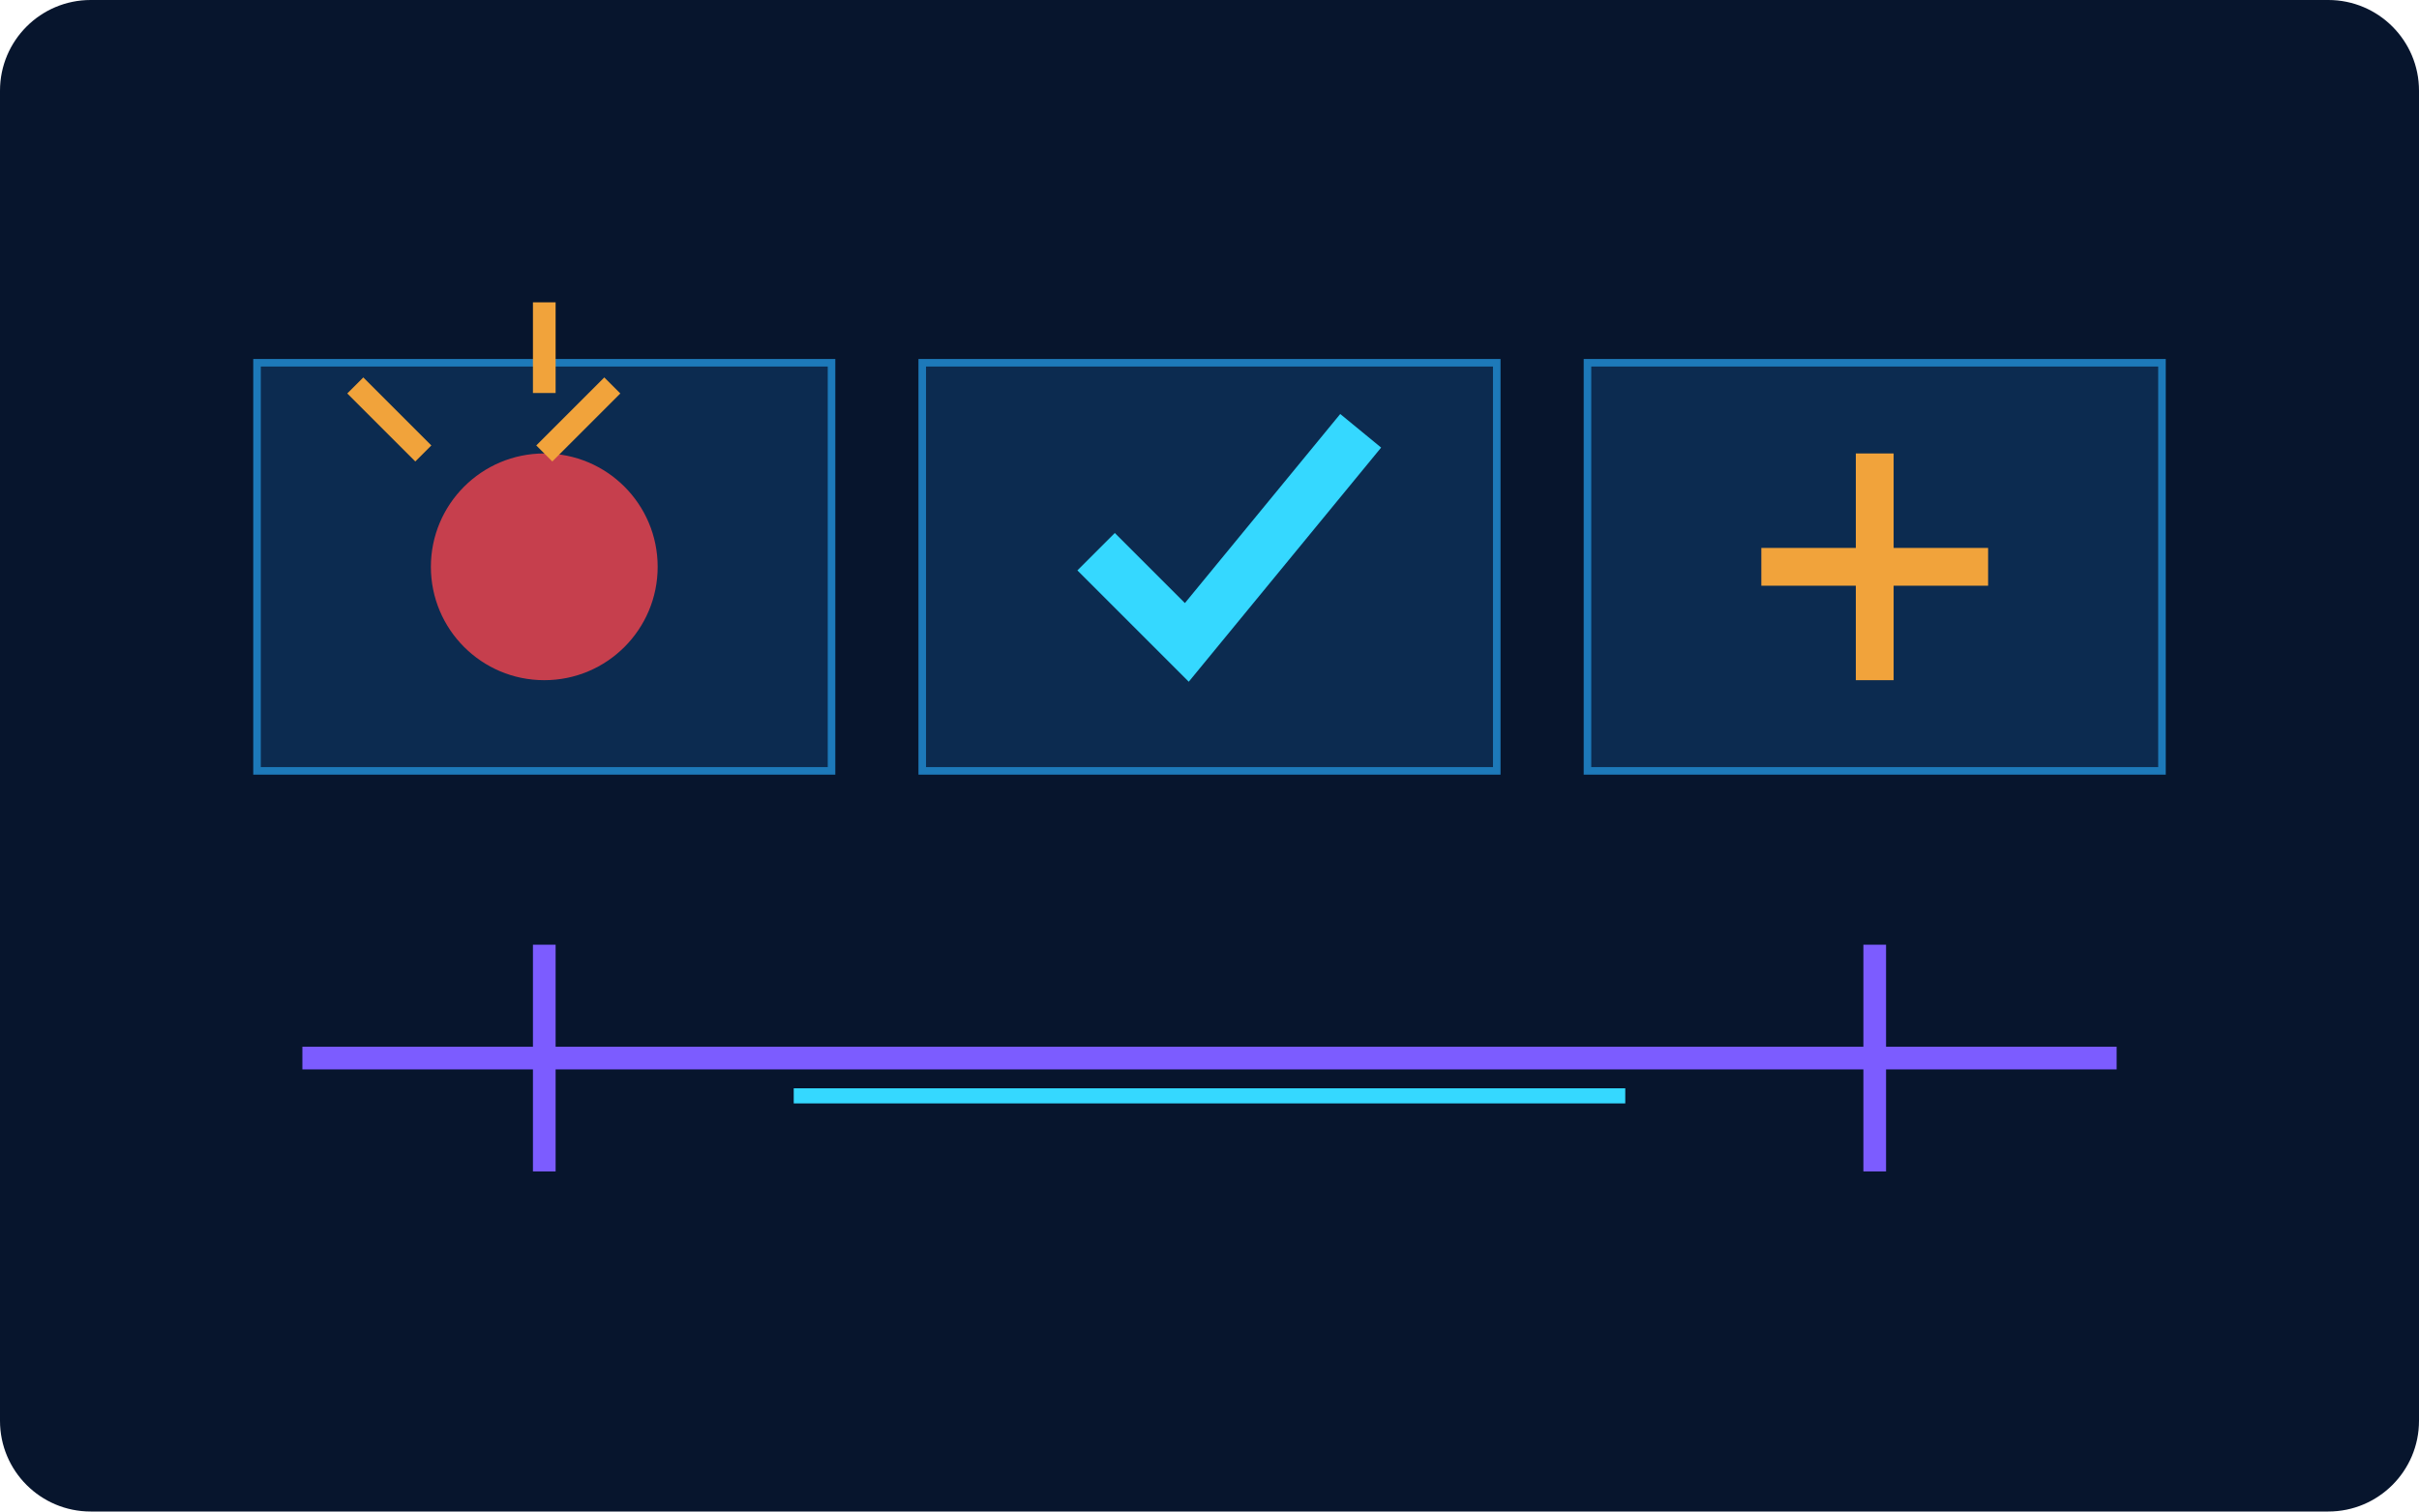
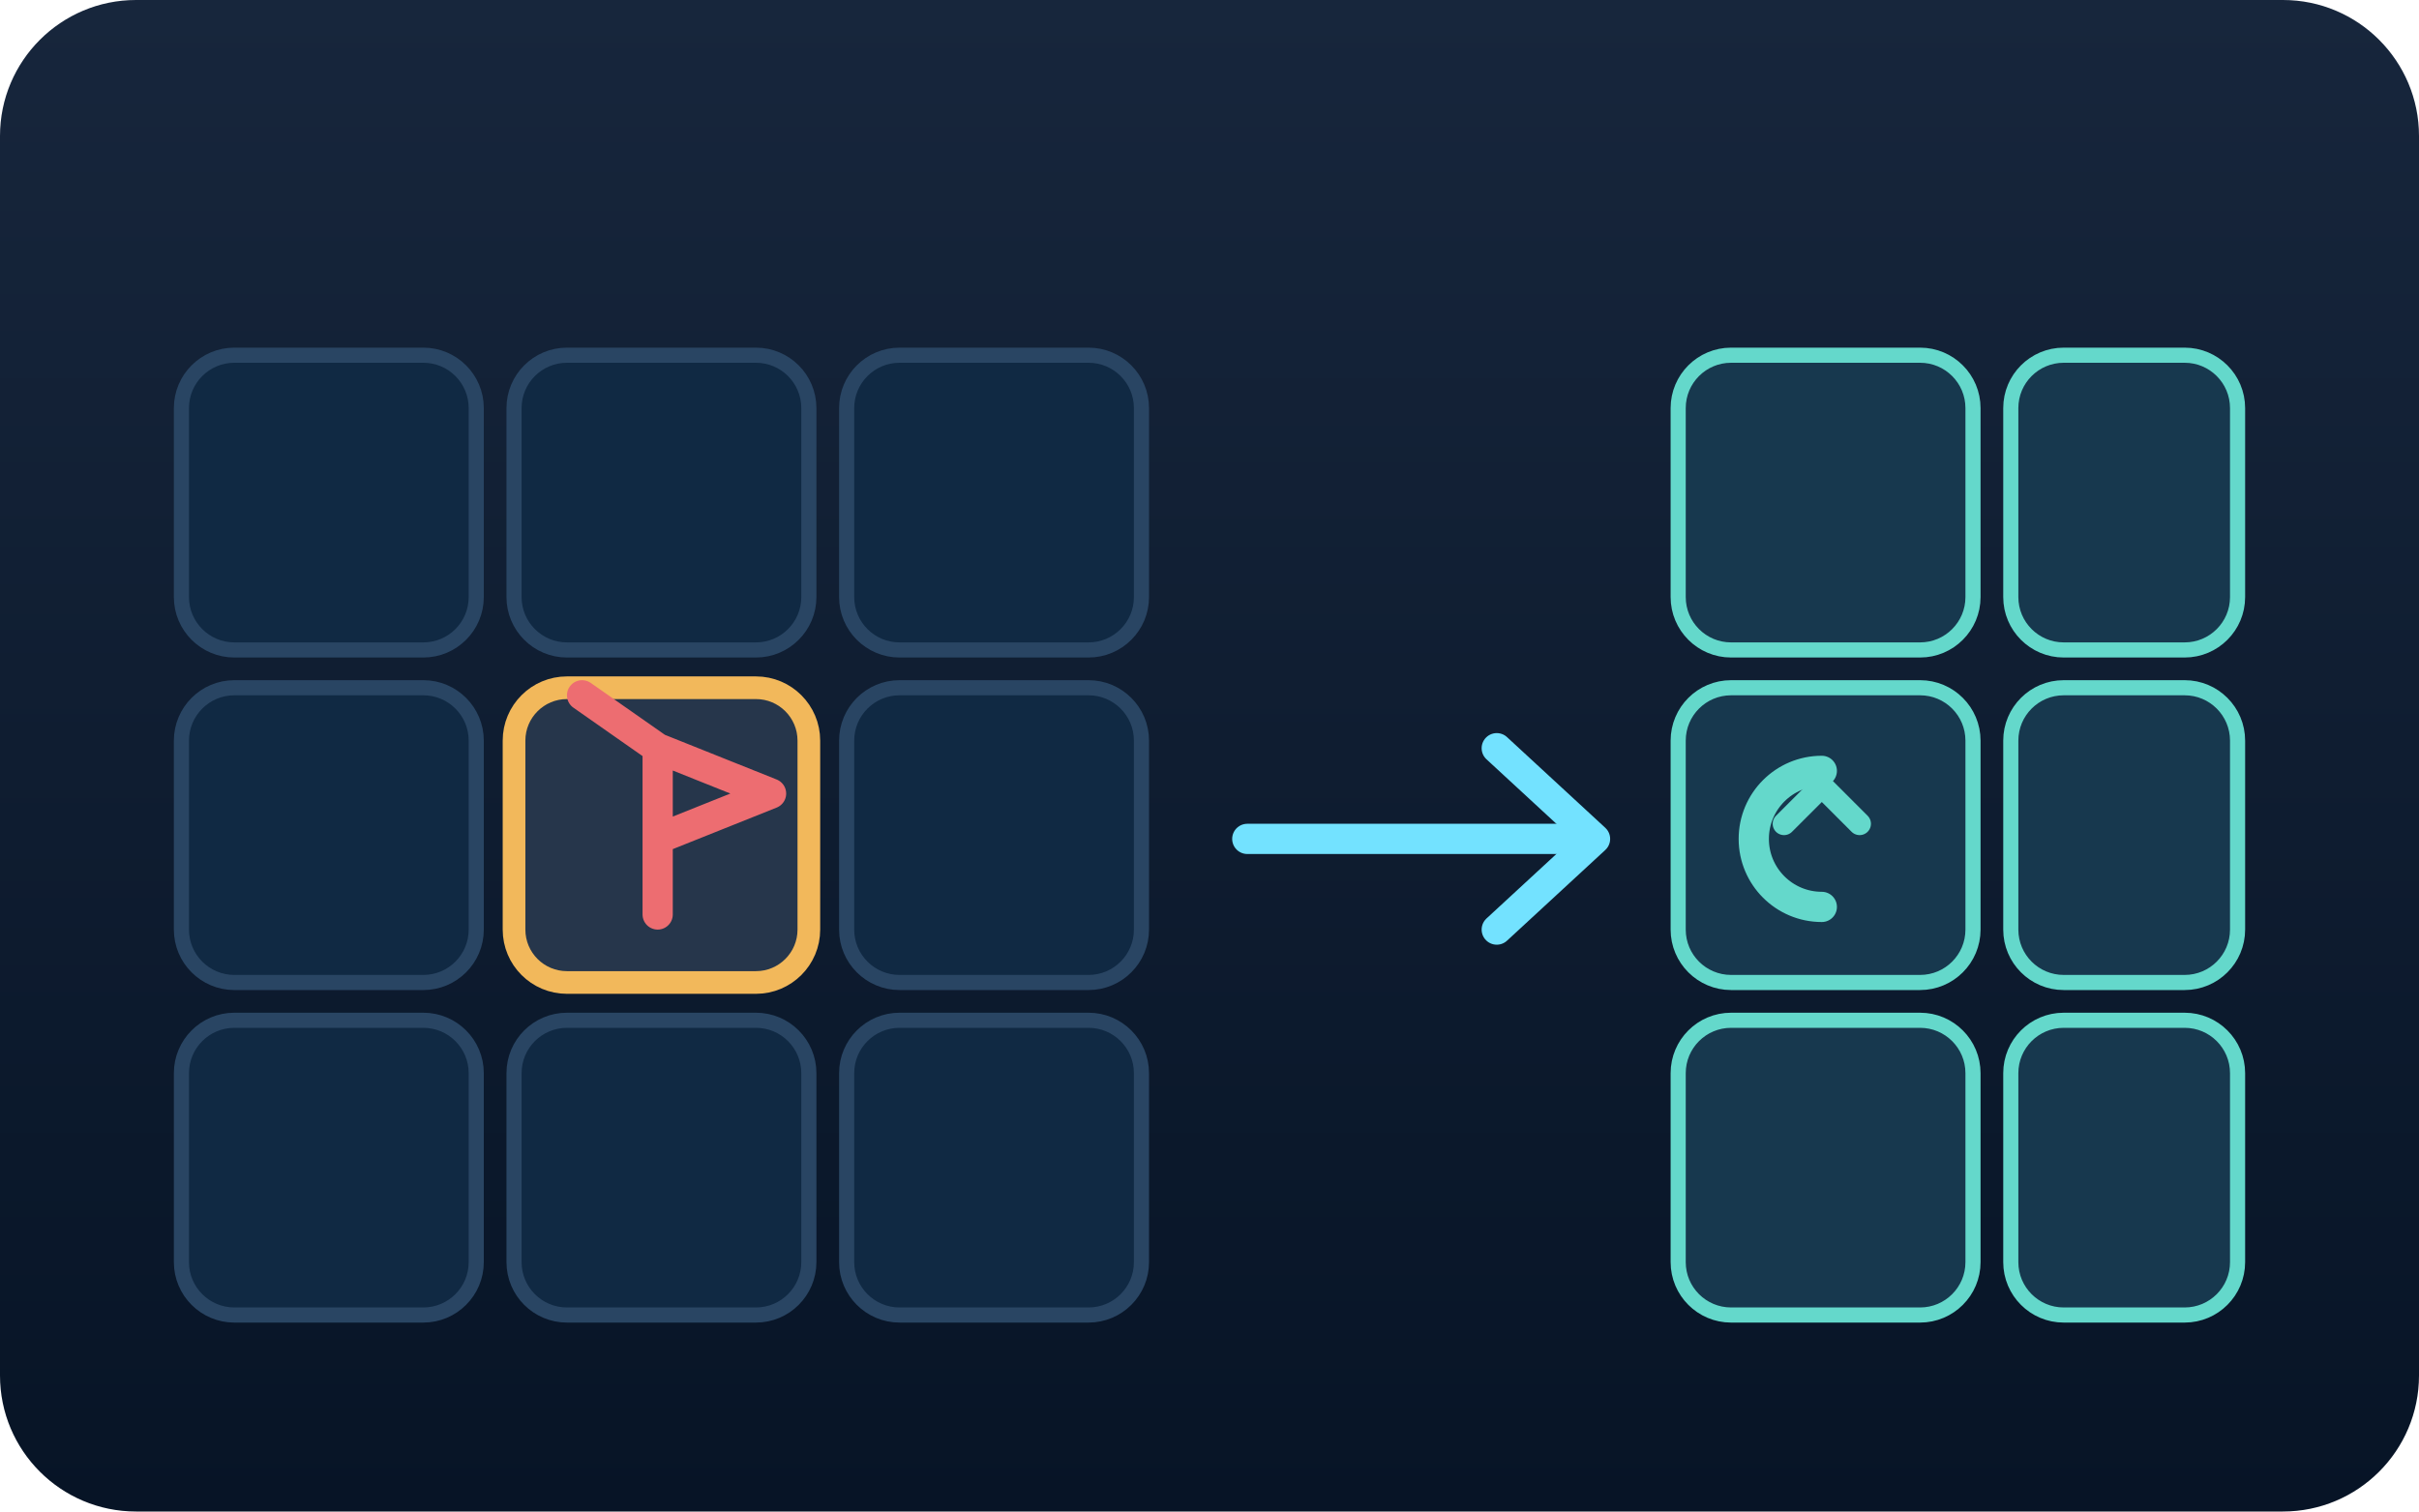
<svg xmlns="http://www.w3.org/2000/svg" viewBox="0 0 320 200">
-   <rect width="320" height="200" rx="12" fill="#07152d" />
-   <g stroke="#1d79b9" fill="#0c2b50">
-     <rect x="34" y="48" width="76" height="54" />
-     <rect x="122" y="48" width="76" height="54" />
-     <rect x="210" y="48" width="76" height="54" />
+   <defs>
+     <linearGradient id="bg" x2="0" y2="1">
+       <stop stop-color="#17263c" />
+       <stop offset="1" stop-color="#071426" />
+     </linearGradient>
+   </defs>
+   <rect width="320" height="200" rx="18" fill="url(#bg)" />
+   <g fill="#102943" stroke="#294563" stroke-width="2">
+     <rect x="24" y="47" width="39" height="39" rx="7" />
+     <rect x="68" y="47" width="39" height="39" rx="7" />
+     <rect x="112" y="47" width="39" height="39" rx="7" />
+     <rect x="24" y="91" width="39" height="39" rx="7" />
+     <rect x="68" y="91" width="39" height="39" rx="7" />
+     <rect x="112" y="91" width="39" height="39" rx="7" />
+     <rect x="24" y="135" width="39" height="39" rx="7" />
+     <rect x="68" y="135" width="39" height="39" rx="7" />
+     <rect x="112" y="135" width="39" height="39" rx="7" />
  </g>
-   <circle cx="72" cy="75" r="15" fill="#c63f4d" />
-   <path d="M72 52v-12m-16 20-9-9m25 9 9-9" stroke="#f1a33b" stroke-width="3" />
-   <path d="M145 73l12 12 23-28" fill="none" stroke="#35d8ff" stroke-width="7" />
-   <path d="M233 75h30M248 60v30" stroke="#f1a33b" stroke-width="5" />
-   <path d="M40 140h240M72 125v30M248 125v30" stroke="#7c5cff" stroke-width="3" />
-   <path d="M105 145h110" stroke="#35d8ff" stroke-width="2" />
+   <rect x="68" y="91" width="39" height="39" rx="7" fill="#26364b" stroke="#f2b85b" stroke-width="3" />
+   <path d="M87 121V99M87 99l15 6-15 6M87 99 77 92" fill="none" stroke="#ed6d71" stroke-width="4" stroke-linecap="round" stroke-linejoin="round" />
+   <path d="M165 111h42" stroke="#73e2ff" stroke-width="4" stroke-linecap="round" />
+   <path d="m198 99 13 12-13 12" fill="none" stroke="#73e2ff" stroke-width="4" stroke-linecap="round" stroke-linejoin="round" />
+   <g fill="#17384e" stroke="#64d8cb" stroke-width="2">
+     <rect x="222" y="47" width="39" height="39" rx="7" />
+     <rect x="266" y="47" width="30" height="39" rx="7" />
+     <rect x="222" y="91" width="39" height="39" rx="7" />
+     <rect x="266" y="91" width="30" height="39" rx="7" />
+     <rect x="222" y="135" width="39" height="39" rx="7" />
+     <rect x="266" y="135" width="30" height="39" rx="7" />
+   </g>
+   <path d="M241 102a9 9 0 0 0-9 9 9 9 0 0 0 9 9" fill="none" stroke="#64d8cb" stroke-width="4" stroke-linecap="round" />
+   <path d="m236 109 5-5 5 5" fill="none" stroke="#64d8cb" stroke-width="3" stroke-linecap="round" stroke-linejoin="round" />
</svg>
